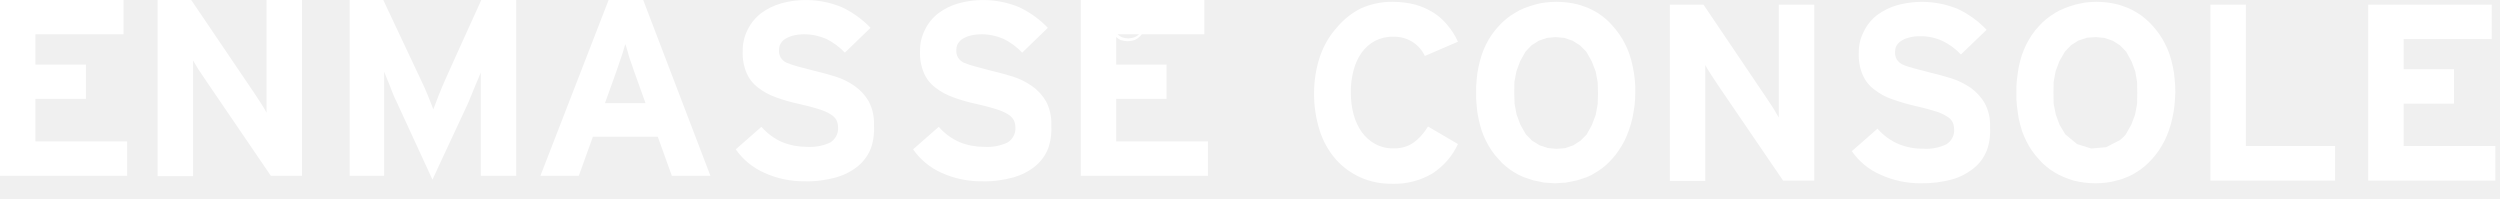
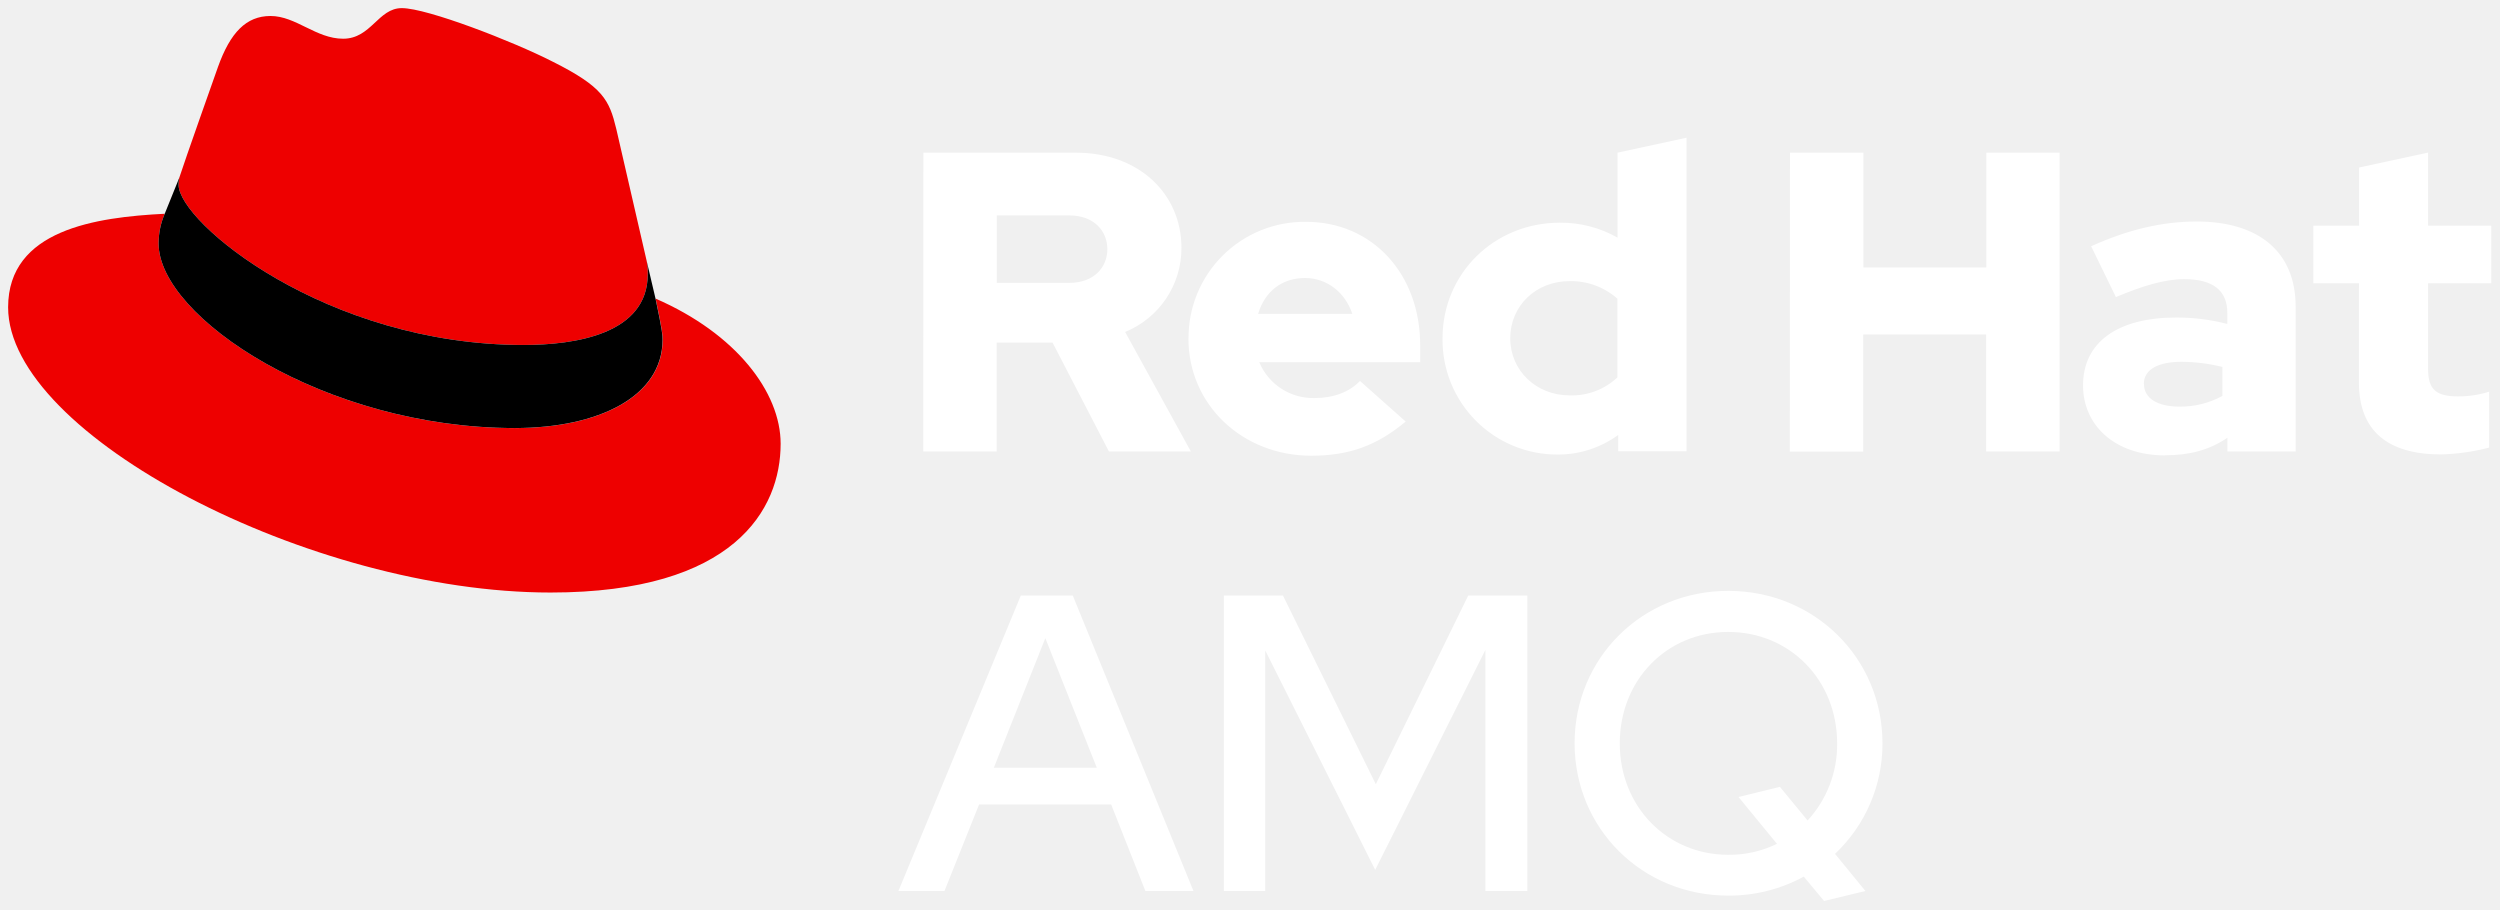
- <svg xmlns="http://www.w3.org/2000/svg" xmlns:xlink="http://www.w3.org/1999/xlink" version="1.1" preserveAspectRatio="xMidYMid meet" viewBox="0 0 151 12" width="151" height="12">
+ <svg xmlns="http://www.w3.org/2000/svg" viewBox="0 0 616 224">
  <defs>
-     <path d="M68.53 0.46L68.62 0.51L68.71 0.57L68.79 0.63L68.86 0.69L68.93 0.77L68.99 0.85L69.04 0.93L69.08 1.02L69.12 1.12L69.14 1.23L69.16 1.33L69.16 1.44L69.16 1.54L69.14 1.65L69.12 1.75L69.08 1.86L69.04 1.95L68.99 2.03L68.93 2.11L68.86 2.19L68.79 2.25L68.71 2.32L68.62 2.37L68.53 2.42L68.32 2.47L68.11 2.49L67.9 2.47L67.69 2.42L67.6 2.37L67.52 2.32L67.44 2.26L67.36 2.19L67.29 2.11L67.23 2.03L67.18 1.95L67.14 1.86L67.11 1.75L67.08 1.65L67.07 1.54L67.06 1.44L67.07 1.33L67.08 1.23L67.11 1.12L67.14 1.02L67.18 0.93L67.23 0.85L67.29 0.77L67.36 0.69L67.44 0.62L67.52 0.56L67.6 0.51L67.69 0.46L67.9 0.4L68.11 0.38L68.33 0.4L68.53 0.46ZM67.96 0.57L67.88 0.59L67.79 0.62L67.71 0.66L67.64 0.7L67.57 0.75L67.51 0.8L67.46 0.87L67.41 0.94L67.36 1.02L67.33 1.09L67.3 1.18L67.28 1.26L67.26 1.35L67.26 1.44L67.26 1.53L67.28 1.61L67.3 1.7L67.33 1.79L67.36 1.86L67.41 1.94L67.45 2L67.51 2.07L67.57 2.13L67.64 2.18L67.71 2.22L67.79 2.26L67.88 2.28L67.96 2.3L68.05 2.31L68.14 2.32L68.23 2.31L68.32 2.3L68.41 2.28L68.49 2.26L68.56 2.23L68.62 2.2L68.69 2.16L68.74 2.12L68.8 2.05L68.85 1.99L68.89 1.91L68.92 1.84L68.96 1.75L68.98 1.67L68.99 1.58L68.99 1.49L68.99 1.39L68.98 1.3L68.96 1.2L68.92 1.11L68.89 1.03L68.85 0.95L68.8 0.87L68.74 0.8L68.68 0.75L68.61 0.7L68.54 0.66L68.46 0.62L68.39 0.59L68.31 0.57L68.22 0.56L68.14 0.55L68.05 0.56L67.96 0.57Z" id="c1LJIhB79t" />
-     <path d="M40.58 10.62L39.73 8.26L35.81 8.26L34.96 10.62L32.64 10.62L36.76 0L38.85 0L42.91 10.62L40.58 10.62ZM37.67 2.99L37.61 3.19L37.54 3.4L37.23 4.31L36.54 6.23L38.99 6.23L38.3 4.31L38.22 4.07L38.14 3.84L38.06 3.62L37.99 3.4L37.93 3.18L37.87 2.98L37.82 2.81L37.77 2.66L37.72 2.82L37.67 2.99Z" id="a1uWe8g72k" />
-     <path d="M29.04 10.62C29.04 8.28 29.04 6.98 29.04 6.72C29.04 6.57 29.04 6.39 29.04 6.17C29.04 5.95 29.04 5.72 29.04 5.49C29.04 5.43 29.04 4.91 29.04 4.84C29.04 4.64 29.04 4.48 29.04 4.38C28.96 4.59 28.84 4.85 28.7 5.19C28.56 5.53 28.43 5.84 28.29 6.19C28.14 6.5 27.42 8.06 26.12 10.85C24.82 8.03 24.1 6.46 23.95 6.14C23.8 5.84 23.67 5.52 23.53 5.14C23.38 4.76 23.28 4.54 23.2 4.33C23.2 4.38 23.2 4.79 23.2 4.84C23.2 5.04 23.2 5.26 23.2 5.49C23.2 5.72 23.2 5.95 23.2 6.17C23.2 6.39 23.2 6.57 23.2 6.72C23.2 6.98 23.2 8.28 23.2 10.62L21.12 10.62L21.12 0L23.15 0L25.43 4.84L25.65 5.31L25.86 5.81L26.04 6.26C26.12 6.47 26.17 6.59 26.17 6.61C26.28 6.31 26.45 5.88 26.48 5.8C26.61 5.46 26.75 5.14 26.9 4.8C27.04 4.48 27.76 2.88 29.07 0L31.18 0L31.18 10.62L29.04 10.62Z" id="bkQXshUhr" />
-     <path d="M86.06 3.38C85.72 2.64 84.95 2.18 84.12 2.22C83.75 2.21 83.38 2.3 83.05 2.47C82.73 2.64 82.46 2.88 82.25 3.17C82.02 3.49 81.86 3.85 81.76 4.23C81.64 4.68 81.58 5.13 81.59 5.59C81.59 6.04 81.64 6.49 81.76 6.92C81.86 7.3 82.03 7.67 82.26 7.99C82.47 8.28 82.75 8.53 83.07 8.7C83.4 8.88 83.77 8.97 84.14 8.96C84.57 8.98 84.99 8.87 85.34 8.64C85.71 8.38 86.02 8.03 86.25 7.64C86.43 7.74 87.88 8.59 88.06 8.7C87.73 9.42 87.2 10.03 86.53 10.47C85.79 10.91 84.94 11.13 84.08 11.1C83.42 11.11 82.76 10.98 82.16 10.71C81.59 10.45 81.08 10.08 80.67 9.61C80.24 9.11 79.91 8.52 79.71 7.89C79.48 7.16 79.36 6.39 79.37 5.62C79.37 4.87 79.49 4.12 79.73 3.4C79.95 2.76 80.29 2.17 80.74 1.67C81.14 1.19 81.63 0.79 82.19 0.51C82.79 0.24 83.46 0.1 84.12 0.11C84.59 0.11 85.05 0.17 85.49 0.28C85.88 0.39 86.25 0.56 86.59 0.77C86.91 0.97 87.19 1.23 87.43 1.52C87.68 1.82 87.9 2.16 88.06 2.52C87.66 2.69 86.46 3.21 86.06 3.38Z" id="b3LCWQwqVm" />
-     <path d="M94.66 0.15L94.99 0.2L95.31 0.27L95.62 0.37L95.93 0.48L96.21 0.62L96.48 0.77L96.73 0.94L96.97 1.13L97.2 1.34L97.41 1.57L97.62 1.82L97.82 2.09L98 2.37L98.16 2.67L98.3 2.97L98.42 3.28L98.53 3.65L98.62 4.03L98.69 4.41L98.74 4.8L98.77 5.19L98.77 5.57L98.76 5.97L98.73 6.36L98.67 6.74L98.6 7.13L98.5 7.51L98.38 7.88L98.26 8.19L98.12 8.5L97.96 8.79L97.78 9.07L97.59 9.34L97.37 9.6L97.15 9.83L96.92 10.04L96.67 10.23L96.41 10.4L96.14 10.56L95.86 10.69L95.23 10.9L94.58 11.03L93.93 11.07L93.28 11.03L92.64 10.9L92.01 10.69L91.73 10.56L91.46 10.41L91.2 10.24L90.96 10.05L90.73 9.85L90.52 9.62L90.3 9.37L90.1 9.1L89.92 8.82L89.76 8.52L89.62 8.22L89.5 7.91L89.39 7.53L89.3 7.15L89.23 6.77L89.19 6.38L89.16 5.99L89.16 5.6L89.16 5.21L89.19 4.82L89.23 4.44L89.3 4.05L89.39 3.67L89.5 3.3L89.62 2.98L89.76 2.68L89.92 2.38L90.1 2.1L90.3 1.83L90.52 1.58L90.74 1.35L90.98 1.14L91.23 0.95L91.5 0.78L91.78 0.62L92.07 0.49L92.38 0.38L92.7 0.28L93.02 0.2L93.35 0.15L93.68 0.12L94.01 0.11L94.34 0.12L94.66 0.15ZM92.94 2.46L92.5 2.74L92.14 3.12L91.82 3.69L91.59 4.31L91.47 4.95L91.46 5.6L91.48 6.27L91.6 6.91L91.83 7.53L92.16 8.11L92.53 8.49L92.98 8.77L93.48 8.94L94.01 8.99L94.53 8.95L95.02 8.78L95.46 8.5L95.83 8.13L96.15 7.55L96.38 6.94L96.5 6.29L96.52 5.63L96.5 4.97L96.38 4.32L96.14 3.7L95.81 3.12L95.43 2.74L94.99 2.46L94.49 2.29L93.96 2.24L93.43 2.29L92.94 2.46Z" id="aeWzgUHKg" />
-     <path d="M107.7 10.91L103.75 5.12C103.5 4.74 103.35 4.52 103.33 4.48C103.18 4.25 103.07 4.07 103 3.93C103 4.03 103 4.18 103 4.37C103 4.44 103 4.96 103 5.02C103 5.24 103 5.46 103 5.68C103 5.9 103 6.1 103 6.25C103 6.56 103 8.12 103 10.93L100.86 10.93L100.86 0.28L102.89 0.28L106.68 5.89C106.94 6.28 107.08 6.49 107.11 6.54C107.25 6.77 107.36 6.96 107.44 7.1C107.44 7 107.44 6.85 107.44 6.65C107.44 6.58 107.44 6.08 107.44 6.02C107.44 5.78 107.44 5.55 107.44 5.33C107.44 5.11 107.44 4.92 107.44 4.77C107.44 4.47 107.44 2.98 107.44 0.28L109.58 0.28L109.58 10.91L107.7 10.91Z" id="b7OW2UFBii" />
-     <path d="M119.25 10.13C118.86 10.45 118.41 10.69 117.93 10.83C117.31 11 116.67 11.08 116.03 11.07C115.18 11.08 114.35 10.9 113.58 10.55C112.88 10.25 112.28 9.75 111.85 9.13C112.01 9 113.25 7.9 113.4 7.77C113.75 8.17 114.18 8.49 114.67 8.7C115.14 8.89 115.65 8.99 116.15 8.98C116.64 9.02 117.13 8.92 117.57 8.71C117.87 8.52 118.05 8.18 118.03 7.83C118.03 7.67 118 7.52 117.94 7.38C117.86 7.23 117.74 7.11 117.59 7.03C117.37 6.89 117.12 6.78 116.86 6.71C116.55 6.61 116.13 6.5 115.64 6.39C115.17 6.28 114.72 6.15 114.28 5.99C113.89 5.86 113.53 5.66 113.21 5.41C112.9 5.18 112.66 4.88 112.51 4.53C112.33 4.11 112.25 3.66 112.27 3.21C112.26 2.76 112.36 2.31 112.57 1.91C112.76 1.51 113.04 1.17 113.39 0.9C113.75 0.64 114.14 0.44 114.57 0.32C115.79 -0.02 117.1 0.06 118.27 0.55C118.92 0.86 119.5 1.28 119.99 1.8C119.83 1.95 118.59 3.14 118.44 3.29C118.12 2.95 117.74 2.67 117.32 2.47C116.9 2.28 116.45 2.18 115.99 2.19C115.75 2.18 115.5 2.21 115.27 2.28C115.1 2.32 114.94 2.39 114.79 2.5C114.68 2.57 114.59 2.68 114.53 2.8C114.48 2.91 114.46 3.03 114.46 3.15C114.45 3.3 114.49 3.45 114.56 3.58C114.64 3.71 114.76 3.82 114.9 3.89C115.12 3.99 115.35 4.06 115.58 4.12C115.69 4.15 116.5 4.36 116.6 4.39C117.04 4.49 117.46 4.61 117.89 4.74C118.3 4.87 118.68 5.07 119.04 5.31C119.38 5.56 119.67 5.87 119.88 6.24C120.11 6.67 120.22 7.16 120.2 7.66C120.23 8.14 120.17 8.62 120.01 9.07C119.85 9.48 119.59 9.85 119.25 10.13Z" id="b1uXIyNmGH" />
-     <path d="M127.28 0.15L127.6 0.2L127.92 0.27L128.23 0.37L128.53 0.48L128.82 0.62L129.08 0.77L129.34 0.94L129.58 1.13L129.81 1.34L130.03 1.57L130.24 1.82L130.44 2.09L130.62 2.37L130.78 2.67L130.92 2.97L131.04 3.28L131.15 3.65L131.24 4.03L131.31 4.41L131.35 4.8L131.38 5.19L131.39 5.57L131.37 5.97L131.34 6.35L131.29 6.74L131.21 7.13L131.12 7.5L131 7.88L130.88 8.19L130.74 8.5L130.58 8.79L130.4 9.08L130.2 9.35L129.99 9.6L129.77 9.83L129.54 10.04L129.3 10.23L129.04 10.4L128.77 10.56L128.48 10.69L128.18 10.81L127.86 10.9L127.54 10.98L127.22 11.03L126.89 11.06L126.57 11.07L126.24 11.06L125.91 11.03L125.58 10.98L125.26 10.91L124.95 10.81L124.64 10.69L124.36 10.56L124.09 10.41L123.83 10.24L123.59 10.05L123.36 9.85L123.15 9.62L122.93 9.37L122.73 9.1L122.55 8.82L122.39 8.52L122.25 8.22L122.13 7.91L122.02 7.53L121.93 7.15L121.87 6.77L121.82 6.38L121.79 5.99L121.79 5.6L121.79 5.21L121.82 4.83L121.87 4.44L121.93 4.05L122.02 3.67L122.13 3.3L122.25 2.99L122.39 2.68L122.55 2.39L122.73 2.1L122.93 1.83L123.15 1.58L123.37 1.35L123.61 1.14L123.87 0.95L124.14 0.77L124.42 0.62L124.72 0.49L125.02 0.38L125.34 0.28L125.65 0.21L125.97 0.15L126.3 0.12L126.63 0.11L126.95 0.12L127.28 0.15ZM125.53 2.45L125.09 2.73L124.72 3.12L124.39 3.69L124.16 4.3L124.04 4.95L124.03 5.6L124.04 6.27L124.17 6.92L124.4 7.54L124.74 8.11L125.45 8.7L126.31 8.97L127.21 8.89L128.03 8.47L128.13 8.39L128.23 8.3L128.32 8.21L128.4 8.11L128.73 7.53L128.96 6.92L129.08 6.27L129.09 5.61L129.08 4.96L128.97 4.31L128.74 3.7L128.42 3.12L128.05 2.74L127.61 2.46L127.11 2.29L126.58 2.24L126.04 2.28L125.53 2.45Z" id="d3yHIbHCDd" />
-     <path d="M133.51 10.91L133.51 0.28L135.65 0.28L135.65 8.82L141.04 8.82L141.04 10.91L133.51 10.91Z" id="c4V7ZAzmI3" />
-     <path d="M143.04 10.91L143.04 0.28L150.5 0.28L150.5 2.36L145.18 2.36L145.18 4.18L148.22 4.18L148.22 6.26L145.18 6.26L145.18 8.82L150.72 8.82L150.72 10.91L143.04 10.91Z" id="hV5QIKJP5" />
-     <path d="M65.28 10.62L65.28 0L72.74 0L72.74 2.07L67.42 2.07L67.42 3.9L70.46 3.9L70.46 5.97L67.42 5.97L67.42 8.54L72.96 8.54L72.96 10.62L65.28 10.62Z" id="fuR1Ba1J" />
-     <path d="M62.55 10.02C62.16 10.34 61.71 10.57 61.23 10.71C60.61 10.88 59.97 10.97 59.33 10.95C58.48 10.96 57.65 10.79 56.87 10.44C56.18 10.13 55.58 9.64 55.15 9.02C55.31 8.88 56.55 7.79 56.7 7.66C57.05 8.06 57.48 8.38 57.97 8.59C58.44 8.78 58.94 8.87 59.45 8.87C59.94 8.9 60.43 8.81 60.87 8.6C61.17 8.4 61.35 8.07 61.33 7.72C61.33 7.56 61.3 7.41 61.24 7.27C61.16 7.12 61.04 7 60.89 6.91C60.67 6.77 60.42 6.67 60.16 6.59C59.85 6.49 59.43 6.38 58.94 6.27C58.47 6.17 58.02 6.04 57.58 5.88C57.19 5.74 56.83 5.55 56.51 5.3C56.2 5.07 55.96 4.77 55.81 4.42C55.63 4 55.55 3.55 55.57 3.1C55.56 2.64 55.66 2.2 55.87 1.79C56.06 1.4 56.34 1.06 56.69 0.79C57.05 0.53 57.44 0.33 57.87 0.21C59.09 -0.13 60.4 -0.05 61.57 0.44C62.22 0.75 62.8 1.17 63.29 1.68C63.13 1.83 61.89 3.03 61.74 3.18C61.42 2.84 61.04 2.56 60.62 2.35C60.2 2.17 59.75 2.07 59.29 2.07C59.05 2.07 58.8 2.1 58.57 2.16C58.4 2.21 58.24 2.28 58.09 2.38C57.98 2.46 57.89 2.57 57.83 2.69C57.78 2.8 57.76 2.92 57.76 3.04C57.75 3.19 57.79 3.34 57.86 3.47C57.94 3.6 58.06 3.71 58.2 3.78C58.42 3.87 58.65 3.95 58.88 4.01C58.99 4.04 59.8 4.25 59.9 4.28C60.34 4.38 60.76 4.5 61.19 4.63C61.6 4.76 61.98 4.95 62.33 5.2C62.68 5.44 62.97 5.76 63.18 6.12C63.41 6.56 63.52 7.05 63.5 7.55C63.53 8.02 63.47 8.51 63.31 8.96C63.15 9.37 62.89 9.73 62.55 10.02Z" id="c1dklghQTa" />
-     <path d="M51.84 10.02C51.45 10.34 51 10.57 50.52 10.71C49.9 10.88 49.26 10.97 48.62 10.95C47.77 10.96 46.94 10.79 46.17 10.44C45.47 10.13 44.87 9.64 44.44 9.02C44.6 8.88 45.84 7.79 45.99 7.66C46.34 8.06 46.77 8.38 47.26 8.59C47.73 8.78 48.24 8.87 48.74 8.87C49.23 8.9 49.72 8.81 50.16 8.6C50.46 8.4 50.64 8.07 50.62 7.72C50.62 7.56 50.59 7.41 50.53 7.27C50.45 7.12 50.33 7 50.18 6.91C49.96 6.77 49.71 6.67 49.45 6.59C49.14 6.49 48.72 6.38 48.23 6.27C47.76 6.17 47.31 6.04 46.87 5.88C46.48 5.74 46.12 5.55 45.8 5.3C45.49 5.07 45.25 4.77 45.1 4.42C44.92 4 44.84 3.55 44.86 3.1C44.85 2.64 44.95 2.2 45.16 1.79C45.35 1.4 45.63 1.06 45.98 0.79C46.34 0.53 46.74 0.33 47.16 0.21C48.38 -0.13 49.69 -0.05 50.86 0.44C51.51 0.75 52.09 1.17 52.58 1.68C52.42 1.83 51.18 3.03 51.03 3.18C50.71 2.84 50.33 2.56 49.91 2.35C49.49 2.17 49.04 2.07 48.58 2.07C48.34 2.07 48.09 2.1 47.86 2.16C47.69 2.21 47.53 2.28 47.38 2.38C47.27 2.46 47.18 2.57 47.12 2.69C47.07 2.8 47.05 2.92 47.05 3.04C47.04 3.19 47.08 3.34 47.15 3.47C47.23 3.6 47.35 3.71 47.49 3.78C47.71 3.87 47.94 3.95 48.17 4.01C48.28 4.04 49.09 4.25 49.19 4.28C49.63 4.38 50.05 4.5 50.48 4.63C50.89 4.76 51.27 4.95 51.63 5.2C51.97 5.44 52.26 5.76 52.47 6.12C52.7 6.56 52.81 7.05 52.79 7.55C52.82 8.02 52.76 8.51 52.6 8.96C52.44 9.37 52.18 9.73 51.84 10.02Z" id="fimcx3f5o" />
-     <path d="M16.36 10.62L12.42 4.84C12.16 4.46 12.02 4.24 11.99 4.2C11.85 3.97 11.74 3.79 11.66 3.65C11.66 3.75 11.66 3.9 11.66 4.09C11.66 4.15 11.66 4.67 11.66 4.74C11.66 4.96 11.66 5.18 11.66 5.4C11.66 5.62 11.66 5.81 11.66 5.96C11.66 6.27 11.66 7.83 11.66 10.64L9.52 10.64L9.52 0L11.55 0L15.35 5.61C15.6 6 15.75 6.21 15.77 6.25C15.92 6.48 16.03 6.67 16.1 6.81C16.1 6.71 16.1 6.56 16.1 6.36C16.1 6.3 16.1 5.8 16.1 5.73C16.1 5.5 16.1 5.27 16.1 5.05C16.1 4.83 16.1 4.64 16.1 4.49C16.1 4.19 16.1 2.69 16.1 0L18.24 0L18.24 10.62L16.36 10.62Z" id="g2M6RXzWLx" />
-     <path d="M0 10.62L0 0L7.46 0L7.46 2.07L2.14 2.07L2.14 3.9L5.19 3.9L5.19 5.97L2.14 5.97L2.14 8.54L7.68 8.54L7.68 10.62L0 10.62Z" id="a2g8zlOCO2" />
+     <style>.a{fill:#fff;}.b{fill:#e00;}</style>
  </defs>
-   <g>
-     <g>
-       <g>
-         <use xlink:href="#c1LJIhB79t" opacity="1" fill="#ffffff" fill-opacity="1" />
-         <g>
-           <use xlink:href="#c1LJIhB79t" opacity="1" fill-opacity="0" stroke="#000000" stroke-width="1" stroke-opacity="0" />
-         </g>
-       </g>
-       <g>
-         <use xlink:href="#a1uWe8g72k" opacity="1" fill="#ffffff" fill-opacity="1" />
-         <g>
-           <use xlink:href="#a1uWe8g72k" opacity="1" fill-opacity="0" stroke="#000000" stroke-width="1" stroke-opacity="0" />
-         </g>
-       </g>
-       <g>
-         <use xlink:href="#bkQXshUhr" opacity="1" fill="#ffffff" fill-opacity="1" />
-         <g>
-           <use xlink:href="#bkQXshUhr" opacity="1" fill-opacity="0" stroke="#000000" stroke-width="1" stroke-opacity="0" />
-         </g>
-       </g>
-       <g>
-         <use xlink:href="#b3LCWQwqVm" opacity="1" fill="#ffffff" fill-opacity="1" />
-         <g>
-           <use xlink:href="#b3LCWQwqVm" opacity="1" fill-opacity="0" stroke="#000000" stroke-width="1" stroke-opacity="0" />
-         </g>
-       </g>
-       <g>
-         <use xlink:href="#aeWzgUHKg" opacity="1" fill="#ffffff" fill-opacity="1" />
-         <g>
-           <use xlink:href="#aeWzgUHKg" opacity="1" fill-opacity="0" stroke="#000000" stroke-width="1" stroke-opacity="0" />
-         </g>
-       </g>
-       <g>
-         <use xlink:href="#b7OW2UFBii" opacity="1" fill="#ffffff" fill-opacity="1" />
-         <g>
-           <use xlink:href="#b7OW2UFBii" opacity="1" fill-opacity="0" stroke="#000000" stroke-width="1" stroke-opacity="0" />
-         </g>
-       </g>
-       <g>
-         <use xlink:href="#b1uXIyNmGH" opacity="1" fill="#ffffff" fill-opacity="1" />
-         <g>
-           <use xlink:href="#b1uXIyNmGH" opacity="1" fill-opacity="0" stroke="#000000" stroke-width="1" stroke-opacity="0" />
-         </g>
-       </g>
-       <g>
-         <use xlink:href="#d3yHIbHCDd" opacity="1" fill="#ffffff" fill-opacity="1" />
-         <g>
-           <use xlink:href="#d3yHIbHCDd" opacity="1" fill-opacity="0" stroke="#000000" stroke-width="1" stroke-opacity="0" />
-         </g>
-       </g>
-       <g>
-         <use xlink:href="#c4V7ZAzmI3" opacity="1" fill="#ffffff" fill-opacity="1" />
-         <g>
-           <use xlink:href="#c4V7ZAzmI3" opacity="1" fill-opacity="0" stroke="#000000" stroke-width="1" stroke-opacity="0" />
-         </g>
-       </g>
-       <g>
-         <use xlink:href="#hV5QIKJP5" opacity="1" fill="#ffffff" fill-opacity="1" />
-         <g>
-           <use xlink:href="#hV5QIKJP5" opacity="1" fill-opacity="0" stroke="#000000" stroke-width="1" stroke-opacity="0" />
-         </g>
-       </g>
-       <g>
-         <use xlink:href="#fuR1Ba1J" opacity="1" fill="#ffffff" fill-opacity="1" />
-         <g>
-           <use xlink:href="#fuR1Ba1J" opacity="1" fill-opacity="0" stroke="#000000" stroke-width="1" stroke-opacity="0" />
-         </g>
-       </g>
-       <g>
-         <use xlink:href="#c1dklghQTa" opacity="1" fill="#ffffff" fill-opacity="1" />
-         <g>
-           <use xlink:href="#c1dklghQTa" opacity="1" fill-opacity="0" stroke="#000000" stroke-width="1" stroke-opacity="0" />
-         </g>
-       </g>
-       <g>
-         <use xlink:href="#fimcx3f5o" opacity="1" fill="#ffffff" fill-opacity="1" />
-         <g>
-           <use xlink:href="#fimcx3f5o" opacity="1" fill-opacity="0" stroke="#000000" stroke-width="1" stroke-opacity="0" />
-         </g>
-       </g>
-       <g>
-         <use xlink:href="#g2M6RXzWLx" opacity="1" fill="#ffffff" fill-opacity="1" />
-         <g>
-           <use xlink:href="#g2M6RXzWLx" opacity="1" fill-opacity="0" stroke="#000000" stroke-width="1" stroke-opacity="0" />
-         </g>
-       </g>
-       <g>
-         <use xlink:href="#a2g8zlOCO2" opacity="1" fill="#ffffff" fill-opacity="1" />
-         <g>
-           <use xlink:href="#a2g8zlOCO2" opacity="1" fill-opacity="0" stroke="#000000" stroke-width="1" stroke-opacity="0" />
-         </g>
-       </g>
-     </g>
-   </g>
+   <path class="a" d="M251.53,146.74h12.8l29.74,72.8H282.22l-8.43-21.32H241.24l-8.53,21.32H221.37Zm18.72,42.43-12.68-31.93-12.69,31.93Z" />
+   <path class="a" d="M311.75,160.26v59.28H301.56v-72.8h14.56L339,193.23l22.77-46.49h14.57v72.8H366V160.15l-27.15,54.19Z" />
+   <path class="a" d="M452.15,210.39l7.49,9.15L449.45,222l-5-6a38.55,38.55,0,0,1-18.61,4.68c-21.22,0-37.86-16.53-37.86-37.54s16.64-37.55,37.86-37.55,38,16.54,38,37.55A37.25,37.25,0,0,1,452.15,210.39Zm-6.76-8.22a27.53,27.53,0,0,0,7.28-19c0-15.6-11.65-27.46-26.83-27.46s-26.73,11.86-26.73,27.46,11.65,27.45,26.73,27.45a26.59,26.59,0,0,0,12-2.7l-9.47-11.54,10.2-2.5Z" />
+   <path class="b" d="M129,85c12.51,0,30.61-2.58,30.61-17.46a14,14,0,0,0-.31-3.42l-7.45-32.36c-1.72-7.12-3.23-10.35-15.73-16.6C126.39,10.19,105.26,2,99,2c-5.82,0-7.55,7.54-14.45,7.54-6.68,0-11.64-5.6-17.89-5.6-6,0-9.91,4.09-12.93,12.5,0,0-8.41,23.72-9.49,27.16A6.43,6.43,0,0,0,44,45.54C44,54.76,80.33,85,129,85m32.55-11.42c1.73,8.19,1.73,9.05,1.73,10.13,0,14-15.74,21.77-36.43,21.77C80,105.47,39.08,78.1,39.08,60a18.45,18.45,0,0,1,1.51-7.33C23.77,53.52,2,56.54,2,75.72,2,107.2,76.59,146,135.65,146c45.28,0,56.7-20.48,56.7-36.65,0-12.72-11-27.16-30.83-35.78" />
+   <path d="M161.52,73.57c1.73,8.19,1.73,9.05,1.73,10.13,0,14-15.74,21.77-36.43,21.77C80,105.47,39.08,78.1,39.08,60a18.45,18.45,0,0,1,1.51-7.33l3.66-9.06A6.43,6.43,0,0,0,44,45.54C44,54.76,80.33,85,129,85c12.51,0,30.61-2.58,30.61-17.46a14,14,0,0,0-.31-3.42Z" />
+   <path class="a" d="M581.24,94.3c0,11.89,7.15,17.67,20.19,17.67a52.11,52.11,0,0,0,11.89-1.68V96.51a24.84,24.84,0,0,1-7.68,1.16c-5.37,0-7.36-1.68-7.36-6.73V69.8h15.56V55.6H598.28v-18l-17,3.68V55.6H570V69.8h11.25Zm-53,.32c0-3.68,3.69-5.47,9.26-5.47a43.12,43.12,0,0,1,10.1,1.26v7.15A21.51,21.51,0,0,1,537,100.19c-5.46,0-8.73-2.1-8.73-5.57m5.2,17.56c6,0,10.84-1.26,15.36-4.31v3.37h16.82V75.58c0-13.56-9.14-21-24.39-21-8.52,0-16.94,2-26,6.1l6.1,12.52c6.52-2.74,12-4.42,16.83-4.42,7,0,10.62,2.73,10.62,8.31v2.73a49.53,49.53,0,0,0-12.62-1.58c-14.31,0-22.93,6-22.93,16.73,0,9.78,7.78,17.24,20.19,17.24m-92.44-.94h18.09V82.42h30.29v28.82h18.09V37.62H489.43V65.91H459.14V37.62H441.05ZM372.12,83.37c0-8,6.31-14.1,14.62-14.1a17.22,17.22,0,0,1,11.78,4.32V93a16.36,16.36,0,0,1-11.78,4.42c-8.2,0-14.62-6.1-14.62-14.09m26.61,27.87h16.83V33.94l-17,3.68V58.55a28.3,28.3,0,0,0-14.2-3.68c-16.19,0-28.92,12.51-28.92,28.5A28.25,28.25,0,0,0,383.8,112a25.12,25.12,0,0,0,14.93-4.83Zm-77.19-42.7c5.36,0,9.88,3.47,11.67,8.83H310c1.68-5.57,5.89-8.83,11.57-8.83M292.83,83.47c0,16.2,13.25,28.82,30.28,28.82,9.36,0,16.2-2.53,23.25-8.42l-11.26-10c-2.63,2.74-6.52,4.21-11.14,4.21a14.39,14.39,0,0,1-13.68-8.83h39.65V85.05c0-17.67-11.88-30.39-28.08-30.39a28.57,28.57,0,0,0-29,28.81M263.49,53.08c6,0,9.36,3.78,9.36,8.31s-3.37,8.31-9.36,8.31H245.61V53.08Zm-36,58.16h18.09V84.42h13.77l13.89,26.82h20.19l-16.2-29.45a22.27,22.27,0,0,0,13.88-20.72c0-13.25-10.41-23.45-26-23.45H227.52Z" />
</svg>
